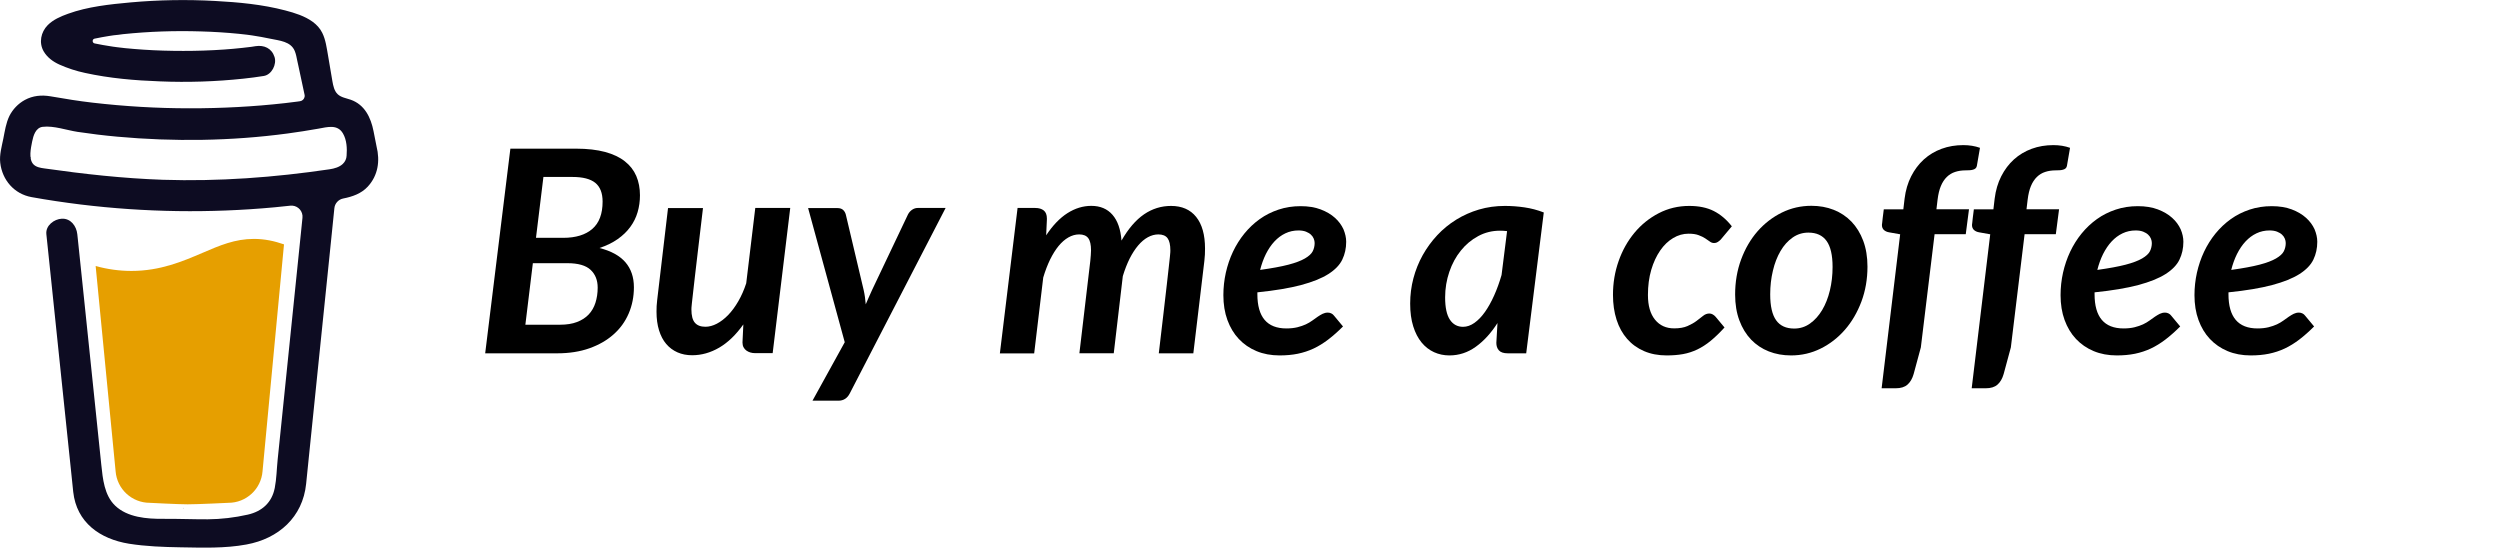
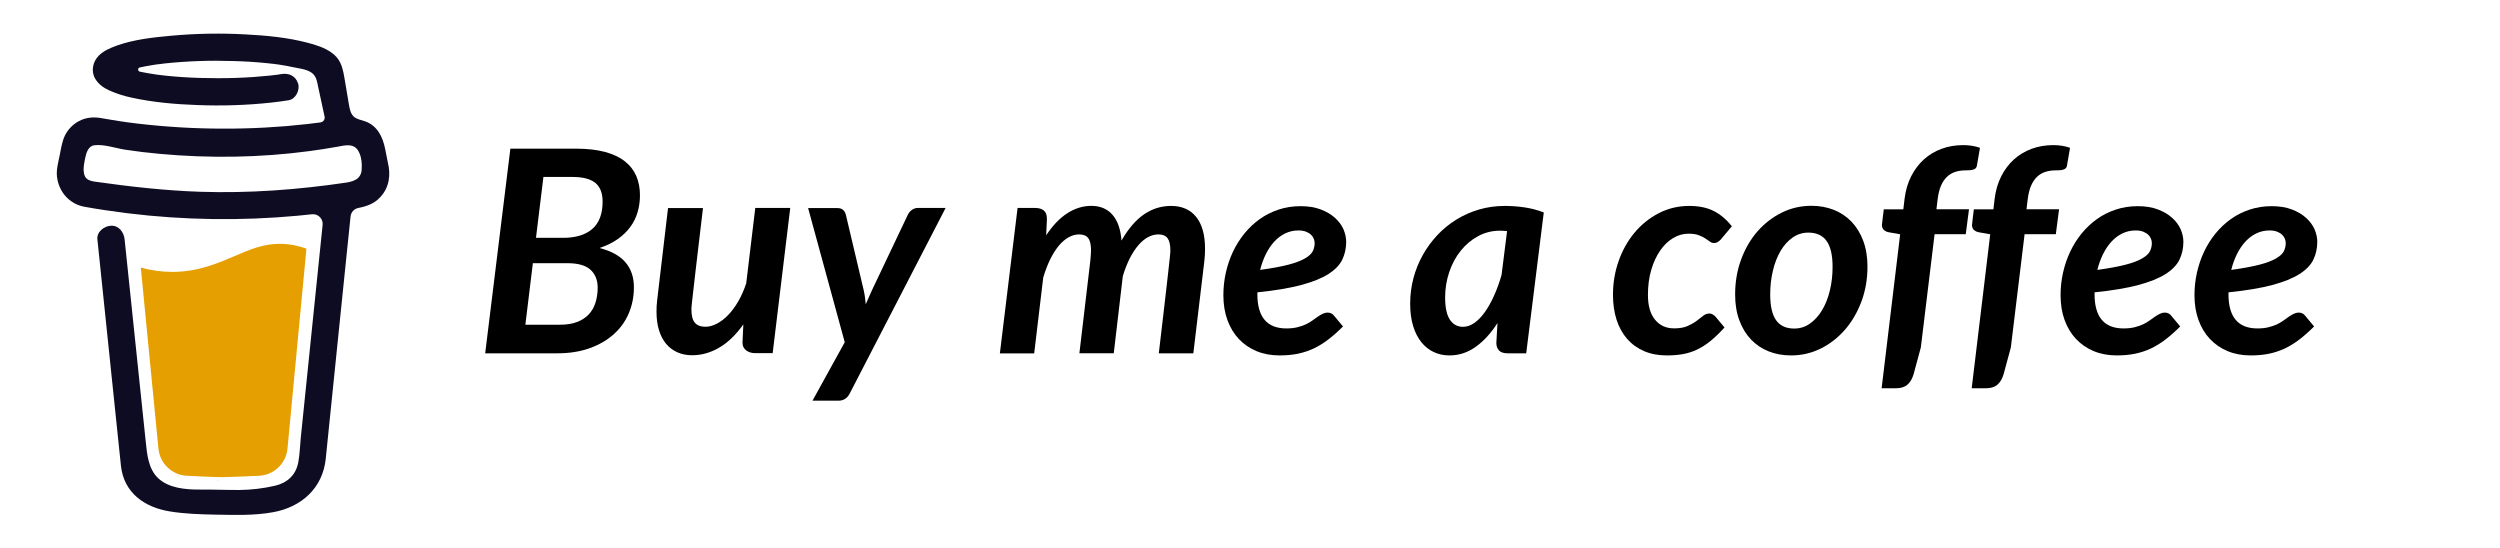
<svg xmlns="http://www.w3.org/2000/svg" version="1.1" id="Lag_1" x="0px" y="0px" viewBox="0 0 4169 913" style="enable-background:new 0 0 4169 913;" xml:space="preserve">
  <style type="text/css">
	.st0{fill:#0D0C22;}
	.st1{fill:#E69F00;}
	.st2{enable-background:new    ;}
</style>
-   <path class="st0" d="M564.7,212.4l-0.6-0.4l-1.5-0.4C563.2,212.1,564,212.3,564.7,212.4z" />
-   <path class="st0" d="M573.8,277.6l-0.7,0.2L573.8,277.6z" />
-   <path class="st0" d="M565,212.3c-0.1,0-0.2,0-0.3-0.1v0.2C564.8,212.4,564.9,212.3,565,212.3z" />
-   <path class="st0" d="M564.7,212.4L564.7,212.4L564.7,212.4L564.7,212.4z" />
-   <path class="st0" d="M573.3,277.5l1.1-0.6l0.4-0.2l0.4-0.4C574.4,276.6,573.8,277,573.3,277.5L573.3,277.5z" />
-   <path class="st0" d="M566.5,213.8l-1-1l-0.7-0.4C565.2,213.1,565.8,213.6,566.5,213.8L566.5,213.8z" />
-   <path class="st0" d="M307,846.7c-0.8,0.4-1.5,0.9-2.1,1.6l0.7-0.4C306,847.5,306.6,847.1,307,846.7z" />
-   <path class="st0" d="M457.7,817.1c0-0.9-0.5-0.8-0.3,2.5c0-0.3,0.1-0.5,0.2-0.8C457.6,818.2,457.6,817.7,457.7,817.1z" />
-   <path class="st0" d="M442.1,846.7c-0.8,0.4-1.5,0.9-2.1,1.6l0.6-0.4C441.1,847.5,441.7,847.1,442.1,846.7z" />
-   <path class="st0" d="M200.8,853.8c-0.6-0.5-1.4-0.9-2.2-1c0.7,0.3,1.3,0.6,1.8,0.9L200.8,853.8z" />
-   <path class="st0" d="M176.9,830.9c-0.1-1-0.4-1.9-0.9-2.8C176.4,829.1,176.7,830,176.9,830.9L176.9,830.9z" />
-   <path class="st1" d="M337.4,421.8c-32.8,14-70,30-118.2,30c-20.2,0-40.3-2.8-59.7-8.2L192.8,786c2.4,29.7,27.2,52.5,57,52.5  c0,0,47.3,2.5,63.1,2.5c17,0,67.9-2.5,67.9-2.5c29.8,0,54.6-22.8,57-52.5l35.8-378.5c-16-5.5-32.1-9.1-50.2-9.1  C391.9,398.4,366.6,409.2,337.4,421.8z" />
-   <path class="st0" d="M56.2,275.6l0.6,0.5l0.4,0.2C56.8,276.1,56.5,275.9,56.2,275.6z" />
-   <path class="st0" d="M627.9,244l-5-25.3c-4.5-22.7-14.7-44.2-38.1-52.4c-7.5-2.6-16-3.8-21.7-9.2s-7.4-13.9-8.8-21.7  c-2.5-14.4-4.8-28.8-7.3-43.1c-2.2-12.3-3.9-26.2-9.6-37.5c-7.4-15.2-22.7-24.1-37.9-30c-7.8-2.9-15.7-5.4-23.8-7.4  c-38-10-77.9-13.7-117-15.8c-46.9-2.6-94-1.8-140.8,2.4c-34.8,3.2-71.5,7-104.6,19c-12.1,4.4-24.6,9.7-33.8,19  c-11.3,11.5-15,29.2-6.7,43.6c5.9,10.2,15.8,17.4,26.3,22.1c13.7,6.1,28,10.8,42.7,13.9c40.9,9,83.3,12.6,125.1,14.1  c46.3,1.9,92.7,0.4,138.8-4.5c11.4-1.2,22.8-2.7,34.1-4.5c13.4-2.1,22-19.5,18-31.7c-4.7-14.6-17.4-20.2-31.7-18  c-2.1,0.3-4.2,0.6-6.3,1l-1.5,0.2c-4.9,0.6-9.7,1.2-14.6,1.7c-10,1.1-20.1,2-30.2,2.7c-22.6,1.6-45.2,2.3-67.8,2.3  c-22.2,0-44.5-0.6-66.7-2.1c-10.1-0.7-20.2-1.5-30.3-2.5c-4.6-0.5-9.2-1-13.7-1.6l-4.3-0.6l-1-0.1l-4.5-0.7  c-9.2-1.4-18.4-3-27.5-4.9c-0.9-0.2-1.7-0.7-2.3-1.4c-1.4-1.8-1.1-4.4,0.6-5.8c0.5-0.4,1.1-0.7,1.7-0.8h0.3  c7.9-1.7,15.9-3.1,23.8-4.4c2.7-0.4,5.3-0.8,8-1.2h0.1c5-0.3,10-1.2,15-1.8c43.3-4.5,86.8-6,130.3-4.6c21.1,0.6,42.2,1.9,63.2,4  c4.5,0.5,9,1,13.5,1.5c1.7,0.2,3.5,0.5,5.2,0.7l3.5,0.5c10.2,1.5,20.3,3.4,30.4,5.5c14.9,3.2,34,4.3,40.6,20.6  c2.1,5.2,3.1,11,4.2,16.4l1.5,6.9c0,0.1,0.1,0.3,0.1,0.4c3.5,16.4,7,32.7,10.5,49.1c0.3,1.2,0.3,2.5,0,3.7c-0.8,3.7-3.8,6.6-7.6,7.1  h-0.1l-2.1,0.3l-2.1,0.3c-6.7,0.9-13.5,1.7-20.2,2.5c-13.3,1.5-26.6,2.8-39.9,3.9c-26.5,2.2-53,3.6-79.6,4.3  c-13.6,0.4-27.1,0.5-40.6,0.5c-53.9,0-107.8-3.2-161.3-9.4c-5.8-0.7-11.6-1.4-17.4-2.2c4.5,0.6-3.3-0.4-4.8-0.7  c-3.7-0.5-7.4-1.1-11.1-1.6c-12.4-1.9-24.7-4.1-37-6.1c-14.9-2.5-29.2-1.2-42.7,6.1c-11.1,6.1-20,15.4-25.7,26.6  c-5.8,12-7.6,25.1-10.2,38.1s-6.7,26.9-5.1,40.1c3.3,28.7,23.3,52,52.2,57.2c27.1,4.9,54.4,8.9,81.7,12.3  c107.4,13.1,215.8,14.7,323.5,4.7c8.8-0.8,17.5-1.7,26.3-2.7c10.1-1.1,19.2,6.2,20.3,16.3c0.1,1.3,0.1,2.6,0,3.9l-2.7,26.5  c-5.5,53.6-11,107.1-16.5,160.7c-5.7,56.2-11.5,112.5-17.3,168.7l-4.9,47.5c-1.6,15.6-1.8,31.7-4.8,47.1  c-4.7,24.2-21.1,39.1-45,44.5c-21.9,5-44.3,7.6-66.8,7.8c-24.9,0.1-49.8-1-74.8-0.8c-26.6,0.2-59.2-2.3-79.7-22.1  c-18-17.4-20.5-44.6-23-68.2c-3.3-31.2-6.5-62.3-9.7-93.5l-18-173.3l-11.7-112.1c-0.2-1.9-0.4-3.7-0.6-5.5  c-1.4-13.4-10.9-26.5-25.8-25.8c-12.8,0.6-27.3,11.4-25.8,25.8l8.7,83.1l17.9,172c5.1,48.8,10.2,97.7,15.3,146.5  c1,9.4,1.9,18.7,2.9,28.1c5.6,51.2,44.7,78.7,93,86.5c28.2,4.5,57.2,5.5,85.9,6c36.8,0.6,73.9,2,110-4.7  c53.6-9.8,93.8-45.6,99.5-101.1c1.6-16,3.3-32,4.9-48.1c5.4-53,10.9-106,16.3-159l17.8-173.2l8.1-79.4c0.8-8.1,6.9-14.7,14.8-16.2  c15.3-3,30-8.1,40.8-19.7C630.5,292.6,634,268.4,627.9,244z M51.7,261.1c0.2-0.1-0.2,1.9-0.4,2.8C51.3,262.6,51.4,261.3,51.7,261.1z   M53.2,272.6c0.1-0.1,0.5,0.4,0.9,1C53.5,273.1,53.1,272.7,53.2,272.6L53.2,272.6z M54.7,274.6C55.2,275.5,55.5,276,54.7,274.6z   M57.6,277L57.6,277c0.1,0.1,0.2,0.2,0.2,0.3C57.8,277.2,57.7,277.1,57.6,277L57.6,277z M571.6,273.4c-5.5,5.2-13.8,7.7-22,8.9  c-91.9,13.6-185.1,20.5-278,17.5c-66.5-2.3-132.2-9.6-198-19c-6.4-0.9-13.4-2.1-17.9-6.8c-8.4-9-4.2-27-2.1-37.9  c2-9.9,5.8-23.2,17.6-24.6c18.4-2.2,39.8,5.6,58.1,8.4c21.9,3.3,44,6,66.1,8c94.4,8.6,190.3,7.3,284.2-5.3c17.1-2.3,34.2-5,51.2-8  c15.2-2.7,31.9-7.8,41.1,7.9c6.3,10.7,7.1,25,6.1,37C577.8,264.8,575.5,269.8,571.6,273.4L571.6,273.4z" />
+   <path class="st0" d="M591.2,242.9l-0.5-0.3l-1.3-0.4C589.9,242.6,590.5,242.8,591.2,242.9z" />
+   <path class="st0" d="M599.2,300.2l-0.6,0.2L599.2,300.2z" />
+   <path class="st0" d="M591.4,242.8c-0.1,0-0.2,0-0.2-0.1v0.1C591.3,242.9,591.3,242.8,591.4,242.8z" />
+   <path class="st0" d="M591.2,242.9L591.2,242.9L591.2,242.9L591.2,242.9z" />
+   <path class="st0" d="M598.7,300.1l0.9-0.5l0.3-0.2l0.3-0.3C599.7,299.3,599.2,299.7,598.7,300.1L598.7,300.1z" />
+   <path class="st0" d="M592.8,244.1l-0.9-0.9l-0.6-0.3C591.6,243.5,592.2,243.9,592.8,244.1L592.8,244.1z" />
+   <path class="st0" d="M364.6,800.6c-0.7,0.3-1.4,0.8-1.8,1.4l0.6-0.4C363.7,801.3,364.2,800.9,364.6,800.6z" />
+   <path class="st0" d="M497.1,774.5c0-0.8-0.4-0.7-0.3,2.2c0-0.2,0.1-0.5,0.1-0.7C497,775.5,497,775,497.1,774.5z" />
+   <path class="st0" d="M483.3,800.6c-0.7,0.3-1.4,0.8-1.8,1.4l0.6-0.4C482.5,801.3,483,800.9,483.3,800.6z" />
+   <path class="st0" d="M271.2,806.8c-0.6-0.5-1.2-0.8-1.9-0.9c0.6,0.3,1.2,0.6,1.5,0.8L271.2,806.8z" />
+   <path class="st0" d="M250.2,786.7c-0.1-0.8-0.3-1.7-0.8-2.4C249.8,785,250,785.8,250.2,786.7L250.2,786.7z" />
+   <path class="st1" d="M391.3,427c-28.8,12.3-61.5,26.4-104,26.4c-17.7,0-35.4-2.5-52.5-7.2l29.3,301.1c2.2,26.1,23.9,46.2,50.1,46.2  c0,0,41.6,2.2,55.5,2.2c14.9,0,59.7-2.2,59.7-2.2c26.2,0,48-20.1,50.1-46.2l31.5-332.7c-14.1-4.8-28.2-8-44.2-8  C439.3,406.4,417,416,391.3,427z" />
+   <path class="st0" d="M144.1,298.5l0.5,0.5l0.3,0.2C144.7,298.9,144.4,298.7,144.1,298.5z" />
+   <path class="st0" d="M646.7,270.7l-4.4-22.3c-4-20-13-38.9-33.5-46.1c-6.6-2.3-14.1-3.3-19.1-8.1c-5-4.8-6.5-12.2-7.7-19.1  c-2.2-12.6-4.2-25.3-6.4-37.9c-1.9-10.9-3.4-23-8.4-33c-6.5-13.4-19.9-21.2-33.3-26.4c-6.8-2.6-13.8-4.7-20.9-6.5  c-33.4-8.8-68.5-12.1-102.9-13.9c-41.3-2.3-82.6-1.6-123.8,2.1c-30.6,2.8-62.9,6.2-92,16.7c-10.6,3.9-21.6,8.5-29.7,16.7  c-9.9,10.1-13.2,25.7-5.9,38.3c5.2,8.9,13.9,15.3,23.1,19.4c12.1,5.4,24.6,9.5,37.6,12.2c36,7.9,73.2,11.1,109.9,12.4  c40.7,1.6,81.5,0.3,122-4c10-1.1,20-2.4,30-4c11.8-1.8,19.3-17.2,15.8-27.9c-4.1-12.8-15.3-17.8-27.9-15.8c-1.9,0.3-3.7,0.6-5.6,0.9  l-1.3,0.2c-4.3,0.5-8.5,1-12.8,1.5c-8.8,0.9-17.7,1.7-26.5,2.3c-19.9,1.4-39.7,2-59.6,2c-19.5,0-39.1-0.5-58.6-1.8  c-8.9-0.6-17.8-1.3-26.6-2.2c-4-0.4-8.1-0.9-12.1-1.4l-3.8-0.5l-0.9-0.1l-4-0.6c-8.1-1.2-16.2-2.6-24.2-4.3  c-0.8-0.2-1.5-0.6-2.1-1.3c-1.3-1.6-1-3.9,0.6-5.1c0.4-0.3,0.9-0.6,1.5-0.7h0.2c6.9-1.5,13.9-2.7,21-3.9c2.3-0.4,4.7-0.7,7-1.1h0.1  c4.4-0.3,8.8-1.1,13.2-1.6c38-4,76.3-5.3,114.6-4c18.6,0.5,37.1,1.6,55.6,3.5c4,0.4,7.9,0.9,11.9,1.3c1.5,0.2,3,0.4,4.6,0.6l3.1,0.4  c8.9,1.3,17.8,3,26.7,4.9c13.1,2.8,29.9,3.8,35.7,18.1c1.9,4.6,2.7,9.7,3.7,14.4l1.3,6.1c0,0.1,0.1,0.2,0.1,0.3  c3.1,14.4,6.2,28.8,9.3,43.2c0.2,1.1,0.2,2.2,0,3.2c-0.7,3.3-3.3,5.8-6.7,6.3h-0.1l-1.9,0.3l-1.9,0.2c-5.9,0.8-11.8,1.5-17.8,2.2  c-11.7,1.3-23.4,2.5-35.1,3.5c-23.3,1.9-46.6,3.2-70,3.8c-11.9,0.3-23.8,0.5-35.7,0.4c-47.4,0-94.7-2.8-141.8-8.3  c-5.1-0.6-10.2-1.2-15.3-1.9c4,0.5-2.9-0.4-4.3-0.6c-3.2-0.5-6.5-0.9-9.7-1.4c-10.9-1.6-21.7-3.6-32.5-5.4  c-13.1-2.2-25.7-1.1-37.5,5.4c-9.7,5.3-17.6,13.5-22.6,23.4c-5.1,10.5-6.6,22.1-8.9,33.5s-5.8,23.6-4.5,35.3  c2.9,25.2,20.5,45.7,45.8,50.3c23.8,4.3,47.8,7.8,71.8,10.8c94.4,11.6,189.7,12.9,284.4,4.1c7.7-0.7,15.4-1.5,23.1-2.4  c8.9-1,16.9,5.4,17.9,14.3c0.1,1.1,0.1,2.3,0,3.4l-2.4,23.3c-4.8,47.1-9.7,94.2-14.5,141.3c-5,49.4-10.1,98.9-15.2,148.3l-4.3,41.8  c-1.4,13.7-1.6,27.8-4.2,41.4c-4.1,21.3-18.5,34.4-39.6,39.1c-19.3,4.4-39,6.7-58.7,6.9c-21.9,0.1-43.8-0.9-65.7-0.7  c-23.4,0.1-52-2-70.1-19.4c-15.8-15.3-18.1-39.2-20.2-59.9c-2.9-27.4-5.7-54.8-8.6-82.2l-15.9-152.3l-10.3-98.6  c-0.2-1.6-0.3-3.2-0.5-4.9c-1.2-11.8-9.6-23.3-22.7-22.7c-11.2,0.5-24,10-22.7,22.7l7.6,73.1l15.7,151.2c4.5,42.9,9,85.9,13.4,128.8  c0.9,8.2,1.7,16.5,2.6,24.7c4.9,45,39.3,69.2,81.8,76c24.8,4,50.3,4.8,75.5,5.3c32.3,0.5,64.9,1.8,96.7-4.1  c47.1-8.6,82.4-40.1,87.5-88.9c1.4-14.1,2.9-28.2,4.3-42.3c4.8-46.6,9.6-93.2,14.3-139.8l15.6-152.3l7.2-69.8  c0.7-7.1,6-12.9,13-14.2c13.5-2.6,26.4-7.1,35.9-17.4C649,313.4,652.1,292.1,646.7,270.7z M140.1,285.8c0.2-0.1-0.2,1.7-0.3,2.5  C139.8,287,139.8,285.9,140.1,285.8z M141.5,295.9c0.1-0.1,0.4,0.4,0.8,0.9C141.7,296.3,141.4,295.9,141.5,295.9L141.5,295.9z   M142.7,297.6C143.2,298.3,143.5,298.8,142.7,297.6z M145.3,299.7L145.3,299.7c0.1,0.1,0.2,0.2,0.2,0.2  C145.5,299.8,145.4,299.8,145.3,299.7L145.3,299.7z M597.3,296.6c-4.8,4.6-12.1,6.7-19.3,7.8c-80.8,12-162.7,18.1-244.4,15.4  c-58.4-2-116.3-8.5-174.1-16.7c-5.7-0.8-11.8-1.8-15.7-6c-7.3-7.9-3.7-23.7-1.8-33.3c1.8-8.7,5.1-20.4,15.5-21.6  c16.2-1.9,35,4.9,51,7.4c19.3,2.9,38.7,5.3,58.1,7c83,7.6,167.3,6.4,249.9-4.7c15.1-2,30-4.4,45-7c13.3-2.4,28.1-6.9,36.1,6.9  c5.5,9.4,6.3,22,5.4,32.6C602.6,289,600.6,293.4,597.3,296.6L597.3,296.6z" />
  <g class="st2">
    <path d="M809.1,589.2l42-341.3h109.5c18.9,0,35,1.9,48.5,5.5c13.5,3.7,24.5,8.9,33,15.7c8.6,6.8,14.9,14.9,19,24.5   c4.1,9.6,6.1,20.3,6.1,32.1c0,9.8-1.3,19.1-3.9,28c-2.6,8.9-6.6,17.1-12.2,24.7c-5.5,7.6-12.5,14.3-21,20.3   c-8.5,6-18.6,10.9-30.4,14.9c19.4,4.9,33.7,12.8,43.2,23.7c9.4,10.9,14.2,24.8,14.2,41.7c0,15.7-2.9,30.3-8.7,43.8   c-5.8,13.5-14.2,25.1-25.3,34.9c-11,9.8-24.4,17.5-40.2,23.1c-15.8,5.6-33.7,8.4-53.7,8.4H809.1z M888.6,438.8l-12.5,102.7h57.8   c11,0,20.5-1.5,28.3-4.5c7.9-3,14.4-7.2,19.5-12.6c5.1-5.4,8.9-12,11.3-19.6c2.4-7.6,3.7-16,3.7-25.1c0-12.4-3.9-22.3-11.8-29.7   c-7.9-7.4-20.8-11.1-38.7-11.1H888.6z M893.8,396.6h45.3c21.1,0,37.3-5,48.7-14.9c11.4-9.9,17.1-25.1,17.1-45.5   c0-14.3-4.1-24.7-12.2-31.3c-8.1-6.5-20.7-9.8-37.9-9.8h-48.6L893.8,396.6z" />
    <path d="M1172.3,347c-3.1,26.6-5.8,49.1-8,67.5c-2.2,18.4-4,33.7-5.4,46c-1.4,12.3-2.5,21.9-3.3,29c-0.8,7.1-1.4,12.4-1.8,16   c-0.4,3.6-0.6,6.1-0.7,7.3c-0.1,1.3-0.1,2.3-0.1,3.1c0,10.4,1.9,17.8,5.8,22.3c3.9,4.5,9.7,6.7,17.6,6.7c6.1,0,12.5-1.7,19-5.1   c6.5-3.4,12.8-8.2,18.9-14.5c6.1-6.3,11.7-13.9,16.9-22.9c5.2-9,9.6-19,13.2-30l15.1-125.6h58.3l-29.3,242.1h-29.5   c-2.7,0-5.2-0.4-7.7-1.1c-2.4-0.7-4.6-1.8-6.6-3.2c-2-1.4-3.5-3.2-4.7-5.4c-1.2-2.2-1.8-4.8-1.8-7.8v-0.9l1.4-29.5   c-12.3,17.3-25.7,30.2-40.2,38.7c-14.6,8.5-29.6,12.7-45.2,12.7c-9,0-17.1-1.6-24.4-4.8c-7.3-3.2-13.6-7.9-18.8-14   s-9.2-13.7-12-22.8c-2.8-9-4.2-19.4-4.2-31c0-3.1,0.1-6.3,0.2-9.4c0.2-3.1,0.5-6.4,0.9-9.9L1114,347H1172.3z" />
    <path d="M1417,656.2c-4.1,8-10.4,12-18.9,12h-43.2l53.8-97.5L1347.6,347h48.9c4.2,0,7.4,1.1,9.6,3.2s3.6,4.7,4.4,7.7l29.7,125.6   c0.9,4.1,1.7,8.1,2.2,12c0.5,3.9,1,7.9,1.3,12c1.7-4.1,3.5-8.1,5.3-12.2c1.8-4,3.7-8.1,5.5-12.2l59.7-125.6   c1.6-3.1,3.9-5.7,6.8-7.7c3-2,6.1-3,9.2-3h46.7L1417,656.2z" />
    <path d="M1667.4,589.2l29.5-242.4h29.5c6,0,10.7,1.4,14.2,4.2c3.5,2.8,5.2,7.3,5.2,13.5c0,0.2,0,0.4,0,0.7c0,0.3,0,1.4-0.1,3.2   c-0.1,1.8-0.2,4.6-0.4,8.3c-0.2,3.7-0.4,8.9-0.7,15.7c10.9-16.5,22.7-28.8,35.4-36.9c12.7-8.1,26-12.2,39.9-12.2   c14.9,0,26.7,5,35.3,14.9c8.6,9.9,13.6,24.2,15,43c11.3-19.8,23.9-34.4,37.6-43.8c13.8-9.4,28.8-14,45-14   c18.1,0,32.1,6.1,41.9,18.3c9.8,12.2,14.8,29.8,14.8,52.7c0,3.1-0.1,6.5-0.2,10c-0.2,3.5-0.5,7.1-0.9,10.7L1990,589.2h-57.6   c3.1-26.7,5.8-49.4,8-68.1c2.2-18.6,4-34.2,5.4-46.7c1.4-12.5,2.5-22.3,3.3-29.4c0.8-7.1,1.4-12.5,1.8-16.4   c0.4-3.9,0.6-6.5,0.7-7.8c0.1-1.3,0.1-2.4,0.1-3.2c0-9.4-1.6-16.2-4.7-20.4c-3.1-4.2-8.3-6.3-15.3-6.3c-6,0-11.8,1.6-17.5,4.7   c-5.7,3.1-11.1,7.7-16.2,13.7c-5.1,6-9.8,13.3-14.2,21.9c-4.3,8.7-8.1,18.4-11.4,29.3l-15.1,128.6H1800l18.2-154.1   c0.3-3.3,0.6-6.4,0.8-9.3c0.2-2.9,0.4-5.6,0.4-8.1c0-9.4-1.5-16.2-4.6-20.4c-3.1-4.2-8.1-6.3-15.2-6.3c-6.1,0-12.1,1.7-17.9,5   c-5.8,3.3-11.3,8.1-16.4,14.3c-5.1,6.2-9.8,13.8-14.2,22.7c-4.3,8.9-8.1,18.8-11.4,29.9l-15.1,126.5H1667.4z" />
    <path d="M2244.9,403.2c0,10.9-2.2,20.8-6.5,29.7c-4.3,9-12.1,17-23.2,24.1c-11.2,7.1-26.3,13.2-45.4,18.3   c-19.1,5.1-43.5,9.2-73,12.2v3.1c0,38.1,16.1,57.1,48.4,57.1c6.9,0,13.1-0.7,18.4-2c5.3-1.3,10-3,14-4.8c4-1.9,7.6-4,10.9-6.4   c3.2-2.4,6.2-4.5,9-6.4c2.8-1.9,5.5-3.5,8.1-4.8c2.7-1.3,5.6-2,8.7-2c1.9,0,3.8,0.4,5.7,1.3c1.9,0.9,3.5,2.2,4.7,3.9l14.9,17.9   c-8.3,8.3-16.5,15.6-24.5,21.7c-8,6.1-16.2,11.2-24.5,15.1c-8.3,3.9-17.2,6.8-26.4,8.7c-9.3,1.9-19.4,2.8-30.4,2.8   c-14.2,0-27-2.4-38.5-7.2c-11.5-4.8-21.3-11.6-29.5-20.3c-8.2-8.7-14.5-19.3-19-31.6c-4.5-12.3-6.7-26.2-6.7-41.4   c0-12.7,1.4-25.3,4.1-37.5c2.8-12.3,6.7-23.9,11.9-34.9c5.2-11,11.6-21.2,19.1-30.4c7.6-9.3,16.1-17.3,25.6-24.1   c9.5-6.8,20-12,31.4-15.8c11.4-3.8,23.6-5.7,36.7-5.7c12.7,0,23.9,1.8,33.4,5.4c9.5,3.6,17.5,8.3,23.8,14   c6.4,5.7,11.1,12.2,14.3,19.2C2243.3,389.5,2244.9,396.4,2244.9,403.2z M2165.4,384.3c-7.9,0-15.2,1.6-21.9,4.8   c-6.8,3.2-12.9,7.8-18.3,13.6c-5.4,5.8-10.1,12.8-14.2,20.9c-4,8.1-7.2,17-9.6,26.5c19.5-2.7,35.2-5.6,47.1-8.7   c11.9-3.1,21.1-6.6,27.6-10.4c6.5-3.8,10.9-7.8,13-12s3.2-8.8,3.2-13.7c0-2.4-0.5-4.8-1.5-7.3c-1-2.5-2.6-4.8-4.7-6.7   c-2.1-2-4.9-3.6-8.3-5C2174.4,385,2170.2,384.3,2165.4,384.3z" />
    <path d="M2545.1,589.2h-30.7c-7.1,0-12-1.7-14.9-5s-4.2-7.5-4.2-12.5l1.9-33c-10.7,16.7-22.7,29.9-36.1,39.5   c-13.4,9.7-28.1,14.5-44.1,14.5c-9.1,0-17.7-1.8-25.6-5.4c-7.9-3.6-14.9-9-20.8-16.2c-5.9-7.2-10.5-16.1-13.9-26.9   c-3.4-10.8-5.1-23.4-5.1-37.9c0-14.5,1.8-28.6,5.4-42.2c3.6-13.7,8.8-26.5,15.5-38.6c6.7-12,14.8-23.1,24.2-33.2   c9.4-10.1,20-18.7,31.7-26c11.7-7.2,24.4-12.9,38-16.9c13.6-4,28-6,43.1-6c10.9,0,21.7,0.8,32.7,2.4c10.9,1.6,21.7,4.4,32.2,8.5   L2545.1,589.2z M2439.8,545c6.4,0,12.8-2.2,19-6.6c6.2-4.4,12.1-10.5,17.6-18.3c5.5-7.8,10.6-17,15.3-27.5   c4.7-10.5,8.8-21.9,12.3-34l9.2-73.2c-4.2-0.5-8.2-0.7-11.8-0.7c-13.1,0-25.2,3-36.3,9c-11.2,6-20.8,14-29,24.2   c-8.2,10.1-14.6,21.9-19.2,35.4c-4.6,13.5-7,27.7-7,42.6c0,17,2.7,29.4,8,37.3C2423.2,541.1,2430.5,545,2439.8,545z" />
    <path d="M2852.7,568.4c-7.3,6-14.8,10.8-22.3,14.4c-7.6,3.6-15.5,6.2-23.8,7.7c-8.3,1.5-17.5,2.2-27.4,2.2c-14,0-26.5-2.4-37.6-7.2   c-11.1-4.8-20.5-11.6-28.2-20.4c-7.7-8.8-13.6-19.4-17.6-31.9c-4-12.4-6-26.3-6-41.5c0-19.7,3.1-38.4,9.4-56.3   c6.3-17.9,15.1-33.6,26.4-47.2c11.3-13.6,24.8-24.5,40.4-32.6c15.6-8.1,32.6-12.2,51-12.2c16,0,29.7,2.8,40.9,8.5   c11.2,5.7,21.3,14.2,30.1,25.5l-18.6,22.2c-1.4,1.4-3,2.7-4.8,3.9c-1.8,1.2-3.8,1.8-6,1.8c-2.7,0-5.1-0.8-7.3-2.5   c-2.2-1.7-4.8-3.4-7.7-5.3c-2.9-1.9-6.5-3.7-10.9-5.3c-4.3-1.7-10-2.5-16.9-2.5c-9,0-17.5,2.4-25.7,7.3   c-8.2,4.9-15.4,11.8-21.6,20.8c-6.2,9-11.2,19.7-14.9,32.3c-3.7,12.6-5.5,26.5-5.5,41.8c0,17.8,3.9,31.5,11.8,41.2   c7.9,9.7,18.5,14.5,31.9,14.5c9,0,16.4-1.3,22.3-3.9c5.9-2.6,10.9-5.4,15-8.5c4.1-3.1,7.7-5.9,11-8.5c3.2-2.6,6.7-3.9,10.5-3.9   c1.9,0,3.7,0.5,5.5,1.5c1.8,1,3.4,2.3,4.8,3.9l14.9,17.9C2867.7,555,2860,562.4,2852.7,568.4z" />
    <path d="M2986.8,592.7c-13.4,0-25.8-2.2-37.2-6.7c-11.4-4.5-21.2-11.1-29.5-19.7c-8.3-8.7-14.8-19.3-19.5-31.9   c-4.7-12.6-7.1-27-7.1-43.2c0-20.9,3.3-40.4,10-58.5c6.7-18.1,15.8-33.7,27.4-47c11.6-13.2,25.1-23.6,40.5-31.2   c15.4-7.6,31.9-11.3,49.3-11.3c13.4,0,25.8,2.2,37.2,6.7c11.4,4.5,21.3,11.1,29.6,19.7c8.3,8.7,14.9,19.3,19.6,31.9   c4.7,12.6,7.1,27,7.1,43.2c0,20.8-3.4,40.2-10.1,58.2c-6.8,18-15.9,33.7-27.5,47c-11.6,13.3-25.1,23.8-40.5,31.4   C3020.8,588.9,3004.3,592.7,2986.8,592.7z M2992,547.9c9.8,0,18.6-2.8,26.4-8.4c7.9-5.6,14.6-13.1,20.2-22.4   c5.6-9.4,9.9-20.3,12.9-32.7c3-12.4,4.5-25.5,4.5-39.2c0-19.7-3.3-34.1-10-43.4c-6.7-9.3-16.8-13.9-30.3-13.9   c-9.8,0-18.6,2.8-26.4,8.3c-7.9,5.5-14.6,13-20.1,22.4c-5.5,9.4-9.8,20.4-12.7,32.8c-3,12.4-4.5,25.6-4.5,39.4   c0,19.7,3.3,34.1,9.9,43.3C2968.4,543.3,2978.5,547.9,2992,547.9z" />
    <path d="M3226.1,390.7l-22.9,188.6l-12,44.4c-2.2,7.7-5.6,13.6-10.3,17.7c-4.6,4.1-11.2,6.1-19.7,6.1h-23.4l30.9-256.8l-18.6-3.3   c-3.5-0.6-6.3-1.9-8.5-3.9c-2.2-2-3.3-4.8-3.3-8.4c0-0.2,0-0.5,0.1-0.9c0.1-0.5,0.2-1.5,0.4-3.2c0.2-1.7,0.4-4.2,0.8-7.6   c0.4-3.4,1-8.1,1.8-14.3h32.6l2.1-17.9c1.7-13.8,5.4-26.3,11-37.3c5.6-11,12.7-20.4,21.2-28.1c8.6-7.7,18.4-13.6,29.6-17.7   c11.2-4.1,23.2-6.1,36.1-6.1c10.1,0,19.4,1.5,27.8,4.5l-5.2,30.2c-0.3,1.7-1.1,3.1-2.2,4.1c-1.2,1-2.6,1.8-4.4,2.2   c-1.7,0.5-3.7,0.8-5.8,0.9c-2.1,0.2-4.3,0.2-6.5,0.2c-6.3,0-12.1,0.9-17.3,2.6c-5.3,1.7-9.9,4.5-13.9,8.4c-4,3.9-7.3,8.9-9.9,15.1   c-2.6,6.2-4.4,13.8-5.5,22.8l-1.9,16h54.3l-5.4,41.5H3226.1z" />
    <path d="M3376.2,390.7l-22.9,188.6l-12,44.4c-2.2,7.7-5.6,13.6-10.3,17.7c-4.6,4.1-11.2,6.1-19.7,6.1H3288l30.9-256.8l-18.6-3.3   c-3.5-0.6-6.3-1.9-8.5-3.9c-2.2-2-3.3-4.8-3.3-8.4c0-0.2,0-0.5,0.1-0.9c0.1-0.5,0.2-1.5,0.4-3.2c0.2-1.7,0.4-4.2,0.8-7.6   c0.4-3.4,1-8.1,1.8-14.3h32.6l2.1-17.9c1.7-13.8,5.4-26.3,11-37.3c5.6-11,12.7-20.4,21.2-28.1c8.6-7.7,18.4-13.6,29.6-17.7   c11.2-4.1,23.2-6.1,36.1-6.1c10.1,0,19.4,1.5,27.8,4.5l-5.2,30.2c-0.3,1.7-1.1,3.1-2.2,4.1c-1.2,1-2.6,1.8-4.4,2.2   c-1.7,0.5-3.7,0.8-5.8,0.9c-2.1,0.2-4.3,0.2-6.5,0.2c-6.3,0-12.1,0.9-17.3,2.6c-5.3,1.7-9.9,4.5-13.9,8.4c-4,3.9-7.3,8.9-9.9,15.1   c-2.6,6.2-4.4,13.8-5.5,22.8l-1.9,16h54.3l-5.4,41.5H3376.2z" />
    <path d="M3641,403.2c0,10.9-2.2,20.8-6.5,29.7c-4.3,9-12.1,17-23.2,24.1c-11.2,7.1-26.3,13.2-45.4,18.3c-19.1,5.1-43.5,9.2-73,12.2   v3.1c0,38.1,16.1,57.1,48.4,57.1c6.9,0,13.1-0.7,18.4-2c5.3-1.3,10-3,14-4.8c4-1.9,7.6-4,10.9-6.4c3.2-2.4,6.2-4.5,9-6.4   c2.8-1.9,5.5-3.5,8.1-4.8c2.7-1.3,5.6-2,8.7-2c1.9,0,3.8,0.4,5.7,1.3c1.9,0.9,3.5,2.2,4.7,3.9l14.9,17.9   c-8.3,8.3-16.5,15.6-24.5,21.7c-8,6.1-16.2,11.2-24.5,15.1c-8.3,3.9-17.2,6.8-26.4,8.7c-9.3,1.9-19.4,2.8-30.4,2.8   c-14.2,0-27-2.4-38.5-7.2c-11.5-4.8-21.3-11.6-29.5-20.3c-8.2-8.7-14.5-19.3-19-31.6c-4.5-12.3-6.7-26.2-6.7-41.4   c0-12.7,1.4-25.3,4.1-37.5c2.8-12.3,6.7-23.9,11.9-34.9c5.2-11,11.6-21.2,19.1-30.4c7.6-9.3,16.1-17.3,25.6-24.1   c9.5-6.8,20-12,31.4-15.8c11.4-3.8,23.6-5.7,36.7-5.7c12.7,0,23.9,1.8,33.4,5.4c9.5,3.6,17.5,8.3,23.8,14   c6.4,5.7,11.1,12.2,14.3,19.2C3639.5,389.5,3641,396.4,3641,403.2z M3561.5,384.3c-7.9,0-15.2,1.6-21.9,4.8   c-6.8,3.2-12.9,7.8-18.3,13.6c-5.4,5.8-10.1,12.8-14.2,20.9c-4,8.1-7.2,17-9.6,26.5c19.5-2.7,35.2-5.6,47.1-8.7   c11.9-3.1,21.1-6.6,27.6-10.4c6.5-3.8,10.9-7.8,13-12s3.2-8.8,3.2-13.7c0-2.4-0.5-4.8-1.5-7.3c-1-2.5-2.6-4.8-4.7-6.7   c-2.1-2-4.9-3.6-8.3-5C3570.5,385,3566.4,384.3,3561.5,384.3z" />
    <path d="M3864.3,403.2c0,10.9-2.2,20.8-6.5,29.7c-4.3,9-12.1,17-23.2,24.1c-11.2,7.1-26.3,13.2-45.4,18.3   c-19.1,5.1-43.5,9.2-73,12.2v3.1c0,38.1,16.1,57.1,48.4,57.1c6.9,0,13.1-0.7,18.4-2c5.3-1.3,10-3,14-4.8c4-1.9,7.6-4,10.9-6.4   c3.2-2.4,6.2-4.5,9-6.4c2.8-1.9,5.5-3.5,8.1-4.8c2.7-1.3,5.6-2,8.7-2c1.9,0,3.8,0.4,5.7,1.3c1.9,0.9,3.5,2.2,4.7,3.9l14.9,17.9   c-8.3,8.3-16.5,15.6-24.5,21.7c-8,6.1-16.2,11.2-24.5,15.1c-8.3,3.9-17.2,6.8-26.4,8.7c-9.3,1.9-19.4,2.8-30.4,2.8   c-14.2,0-27-2.4-38.5-7.2c-11.5-4.8-21.3-11.6-29.5-20.3c-8.2-8.7-14.5-19.3-19-31.6c-4.5-12.3-6.7-26.2-6.7-41.4   c0-12.7,1.4-25.3,4.1-37.5c2.8-12.3,6.7-23.9,11.9-34.9c5.2-11,11.6-21.2,19.1-30.4c7.6-9.3,16.1-17.3,25.6-24.1   c9.5-6.8,20-12,31.4-15.8c11.4-3.8,23.6-5.7,36.7-5.7c12.7,0,23.9,1.8,33.4,5.4c9.5,3.6,17.5,8.3,23.8,14   c6.4,5.7,11.1,12.2,14.3,19.2C3862.7,389.5,3864.3,396.4,3864.3,403.2z M3784.8,384.3c-7.9,0-15.2,1.6-21.9,4.8   c-6.8,3.2-12.9,7.8-18.3,13.6c-5.4,5.8-10.1,12.8-14.2,20.9c-4,8.1-7.2,17-9.6,26.5c19.5-2.7,35.2-5.6,47.1-8.7   c11.9-3.1,21.1-6.6,27.6-10.4c6.5-3.8,10.9-7.8,13-12s3.2-8.8,3.2-13.7c0-2.4-0.5-4.8-1.5-7.3c-1-2.5-2.6-4.8-4.7-6.7   c-2.1-2-4.9-3.6-8.3-5C3793.8,385,3789.6,384.3,3784.8,384.3z" />
  </g>
</svg>
